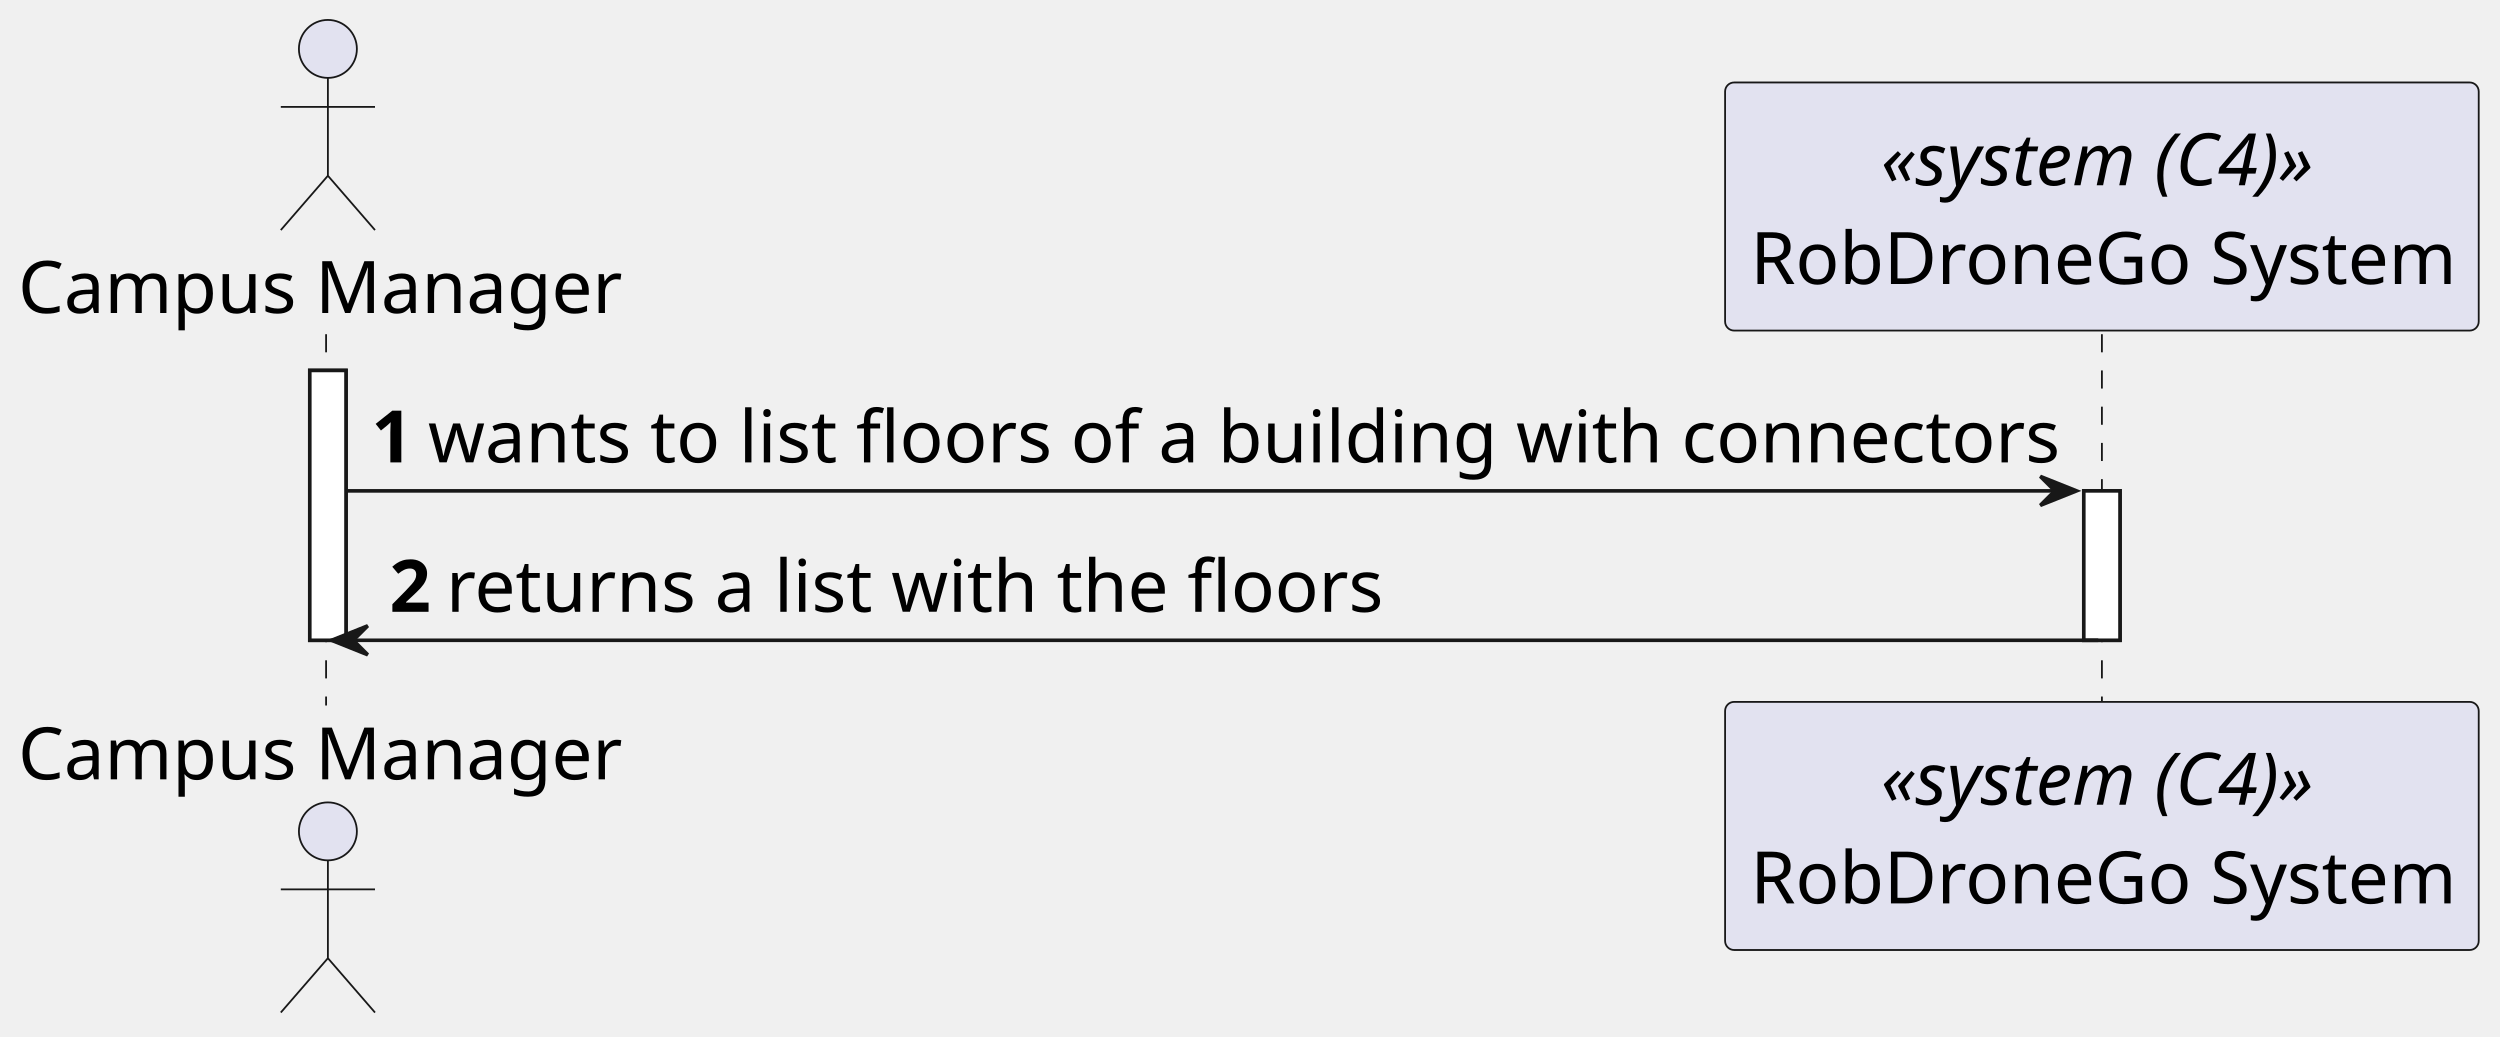
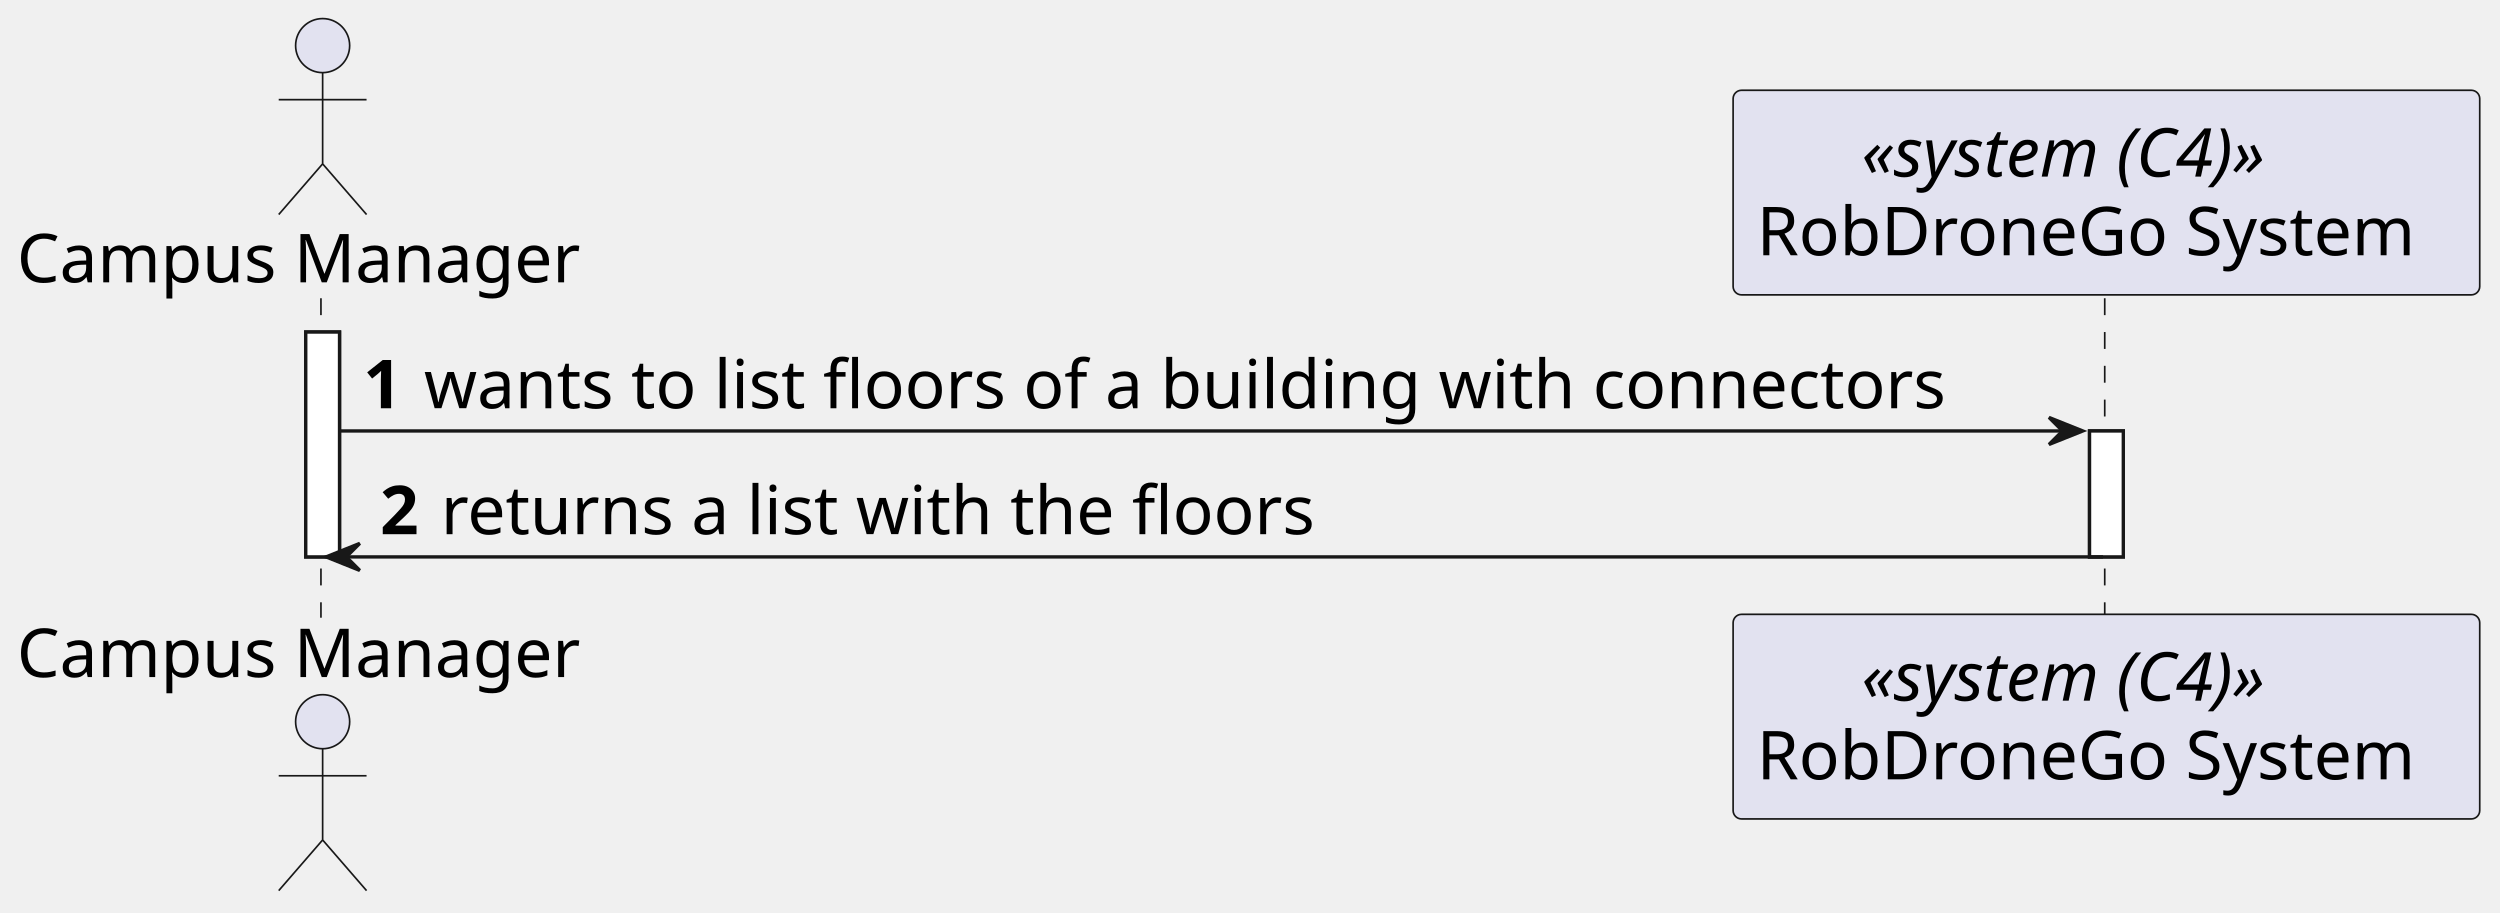
- <svg xmlns="http://www.w3.org/2000/svg" contentStyleType="text/css" height="286px" preserveAspectRatio="none" style="width:690px;height:286px;background:#FFFFFF;" version="1.1" viewBox="0 0 690 286" width="690px" zoomAndPan="magnify">
+ <svg xmlns="http://www.w3.org/2000/svg" contentStyleType="text/css" height="270px" preserveAspectRatio="none" style="width:740px;height:270px;background:#FFFFFF;" version="1.1" viewBox="0 0 740 270" width="740px" zoomAndPan="magnify">
  <defs />
  <g>
-     <rect fill="#FFFFFF" height="74.48" style="stroke:#181818;stroke-width:1.0;" width="10" x="85.5" y="102.24" />
-     <rect fill="#FFFFFF" height="41.24" style="stroke:#181818;stroke-width:1.0;" width="10" x="575.125" y="135.48" />
-     <line style="stroke:#181818;stroke-width:0.5;stroke-dasharray:5.0,5.0;" x1="90" x2="90" y1="92.24" y2="194.72" />
-     <line style="stroke:#181818;stroke-width:0.5;stroke-dasharray:5.0,5.0;" x1="580.125" x2="580.125" y1="92.24" y2="194.72" />
-     <text fill="#000000" font-family="sans-serif" font-size="20" lengthAdjust="spacing" textLength="165" x="5" y="86.38">Campus Manager</text>
-     <ellipse cx="90.5" cy="13.5" fill="#E2E2F0" rx="8" ry="8" style="stroke:#181818;stroke-width:0.5;" />
-     <path d="M90.5,21.5 L90.5,48.5 M77.5,29.5 L103.5,29.5 M90.5,48.5 L77.5,63.5 M90.5,48.5 L103.5,63.5 " fill="none" style="stroke:#181818;stroke-width:0.5;" />
-     <text fill="#000000" font-family="sans-serif" font-size="20" lengthAdjust="spacing" textLength="165" x="5" y="215.1">Campus Manager</text>
-     <ellipse cx="90.5" cy="229.46" fill="#E2E2F0" rx="8" ry="8" style="stroke:#181818;stroke-width:0.5;" />
-     <path d="M90.5,237.46 L90.5,264.46 M77.5,245.46 L103.5,245.46 M90.5,264.46 L77.5,279.46 M90.5,264.46 L103.5,279.46 " fill="none" style="stroke:#181818;stroke-width:0.5;" />
-     <rect fill="#E2E2F0" height="68.48" rx="2.5" ry="2.5" style="stroke:#181818;stroke-width:0.5;" width="208" x="476.125" y="22.76" />
-     <text fill="#000000" font-family="sans-serif" font-size="20" font-style="italic" lengthAdjust="spacing" textLength="122" x="519.125" y="51.14">«system (C4)»</text>
-     <text fill="#000000" font-family="sans-serif" font-size="20" lengthAdjust="spacing" textLength="194" x="483.125" y="78.38">RobDroneGo System</text>
-     <rect fill="#E2E2F0" height="68.48" rx="2.5" ry="2.5" style="stroke:#181818;stroke-width:0.5;" width="208" x="476.125" y="193.72" />
-     <text fill="#000000" font-family="sans-serif" font-size="20" font-style="italic" lengthAdjust="spacing" textLength="122" x="519.125" y="222.1">«system (C4)»</text>
-     <text fill="#000000" font-family="sans-serif" font-size="20" lengthAdjust="spacing" textLength="194" x="483.125" y="249.34">RobDroneGo System</text>
-     <rect fill="#FFFFFF" height="74.48" style="stroke:#181818;stroke-width:1.0;" width="10" x="85.5" y="102.24" />
-     <rect fill="#FFFFFF" height="41.24" style="stroke:#181818;stroke-width:1.0;" width="10" x="575.125" y="135.48" />
-     <polygon fill="#181818" points="563.125,131.48,573.125,135.48,563.125,139.48,567.125,135.48" style="stroke:#181818;stroke-width:1.0;" />
-     <line style="stroke:#181818;stroke-width:1.0;" x1="95.5" x2="569.125" y1="135.48" y2="135.48" />
-     <text fill="#000000" font-family="sans-serif" font-size="20" font-weight="bold" lengthAdjust="spacing" textLength="11.625" x="102.5" y="127.62">1</text>
-     <text fill="#000000" font-family="sans-serif" font-size="20" lengthAdjust="spacing" textLength="445" x="118.125" y="127.62">wants to list floors of a building with connectors</text>
-     <polygon fill="#181818" points="101.5,172.72,91.5,176.72,101.5,180.72,97.5,176.72" style="stroke:#181818;stroke-width:1.0;" />
-     <line style="stroke:#181818;stroke-width:1.0;" x1="95.5" x2="579.125" y1="176.72" y2="176.72" />
-     <text fill="#000000" font-family="sans-serif" font-size="20" font-weight="bold" lengthAdjust="spacing" textLength="11.625" x="107.5" y="168.86">2</text>
-     <text fill="#000000" font-family="sans-serif" font-size="20" lengthAdjust="spacing" textLength="255" x="123.125" y="168.86">returns a list with the floors</text>
+     <rect fill="#FFFFFF" height="66.562" style="stroke:#181818;stroke-width:1.0;" width="10" x="90.5" y="98.281" />
+     <rect fill="#FFFFFF" height="37.281" style="stroke:#181818;stroke-width:1.0;" width="10" x="618.5" y="127.562" />
+     <line style="stroke:#181818;stroke-width:0.5;stroke-dasharray:5.0,5.0;" x1="95" x2="95" y1="88.281" y2="182.844" />
+     <line style="stroke:#181818;stroke-width:0.5;stroke-dasharray:5.0,5.0;" x1="623" x2="623" y1="88.281" y2="182.844" />
+     <text fill="#000000" font-family="sans-serif" font-size="20" lengthAdjust="spacing" textLength="175" x="5" y="83.564">Campus Manager</text>
+     <ellipse cx="95.5" cy="13.5" fill="#E2E2F0" rx="8" ry="8" style="stroke:#181818;stroke-width:0.5;" />
+     <path d="M95.5,21.5 L95.5,48.5 M82.5,29.5 L108.5,29.5 M95.5,48.5 L82.5,63.5 M95.5,48.5 L108.5,63.5 " fill="none" style="stroke:#181818;stroke-width:0.5;" />
+     <text fill="#000000" font-family="sans-serif" font-size="20" lengthAdjust="spacing" textLength="175" x="5" y="200.408">Campus Manager</text>
+     <ellipse cx="95.5" cy="213.625" fill="#E2E2F0" rx="8" ry="8" style="stroke:#181818;stroke-width:0.5;" />
+     <path d="M95.5,221.625 L95.5,248.625 M82.5,229.625 L108.5,229.625 M95.5,248.625 L82.5,263.625 M95.5,248.625 L108.5,263.625 " fill="none" style="stroke:#181818;stroke-width:0.5;" />
+     <rect fill="#E2E2F0" height="60.562" rx="2.5" ry="2.5" style="stroke:#181818;stroke-width:0.5;" width="221" x="513" y="26.719" />
+     <text fill="#000000" font-family="sans-serif" font-size="20" font-style="italic" lengthAdjust="spacing" textLength="145" x="551" y="52.283">«system (C4)»</text>
+     <text fill="#000000" font-family="sans-serif" font-size="20" lengthAdjust="spacing" textLength="207" x="520" y="75.564">RobDroneGo System</text>
+     <rect fill="#E2E2F0" height="60.562" rx="2.5" ry="2.5" style="stroke:#181818;stroke-width:0.5;" width="221" x="513" y="181.844" />
+     <text fill="#000000" font-family="sans-serif" font-size="20" font-style="italic" lengthAdjust="spacing" textLength="145" x="551" y="207.408">«system (C4)»</text>
+     <text fill="#000000" font-family="sans-serif" font-size="20" lengthAdjust="spacing" textLength="207" x="520" y="230.69">RobDroneGo System</text>
+     <rect fill="#FFFFFF" height="66.562" style="stroke:#181818;stroke-width:1.0;" width="10" x="90.5" y="98.281" />
+     <rect fill="#FFFFFF" height="37.281" style="stroke:#181818;stroke-width:1.0;" width="10" x="618.5" y="127.562" />
+     <polygon fill="#181818" points="606.5,123.562,616.5,127.562,606.5,131.562,610.5,127.562" style="stroke:#181818;stroke-width:1.0;" />
+     <line style="stroke:#181818;stroke-width:1.0;" x1="100.5" x2="612.5" y1="127.562" y2="127.562" />
+     <text fill="#000000" font-family="sans-serif" font-size="20" font-weight="bold" lengthAdjust="spacing" textLength="14" x="107.5" y="120.846">1</text>
+     <text fill="#000000" font-family="sans-serif" font-size="20" lengthAdjust="spacing" textLength="481" x="125.5" y="120.846">wants to list floors of a building with connectors</text>
+     <polygon fill="#181818" points="106.5,160.844,96.5,164.844,106.5,168.844,102.5,164.844" style="stroke:#181818;stroke-width:1.0;" />
+     <line style="stroke:#181818;stroke-width:1.0;" x1="100.5" x2="622.5" y1="164.844" y2="164.844" />
+     <text fill="#000000" font-family="sans-serif" font-size="20" font-weight="bold" lengthAdjust="spacing" textLength="14" x="112.5" y="158.127">2</text>
+     <text fill="#000000" font-family="sans-serif" font-size="20" lengthAdjust="spacing" textLength="276" x="130.5" y="158.127">returns a list with the floors</text>
  </g>
</svg>
